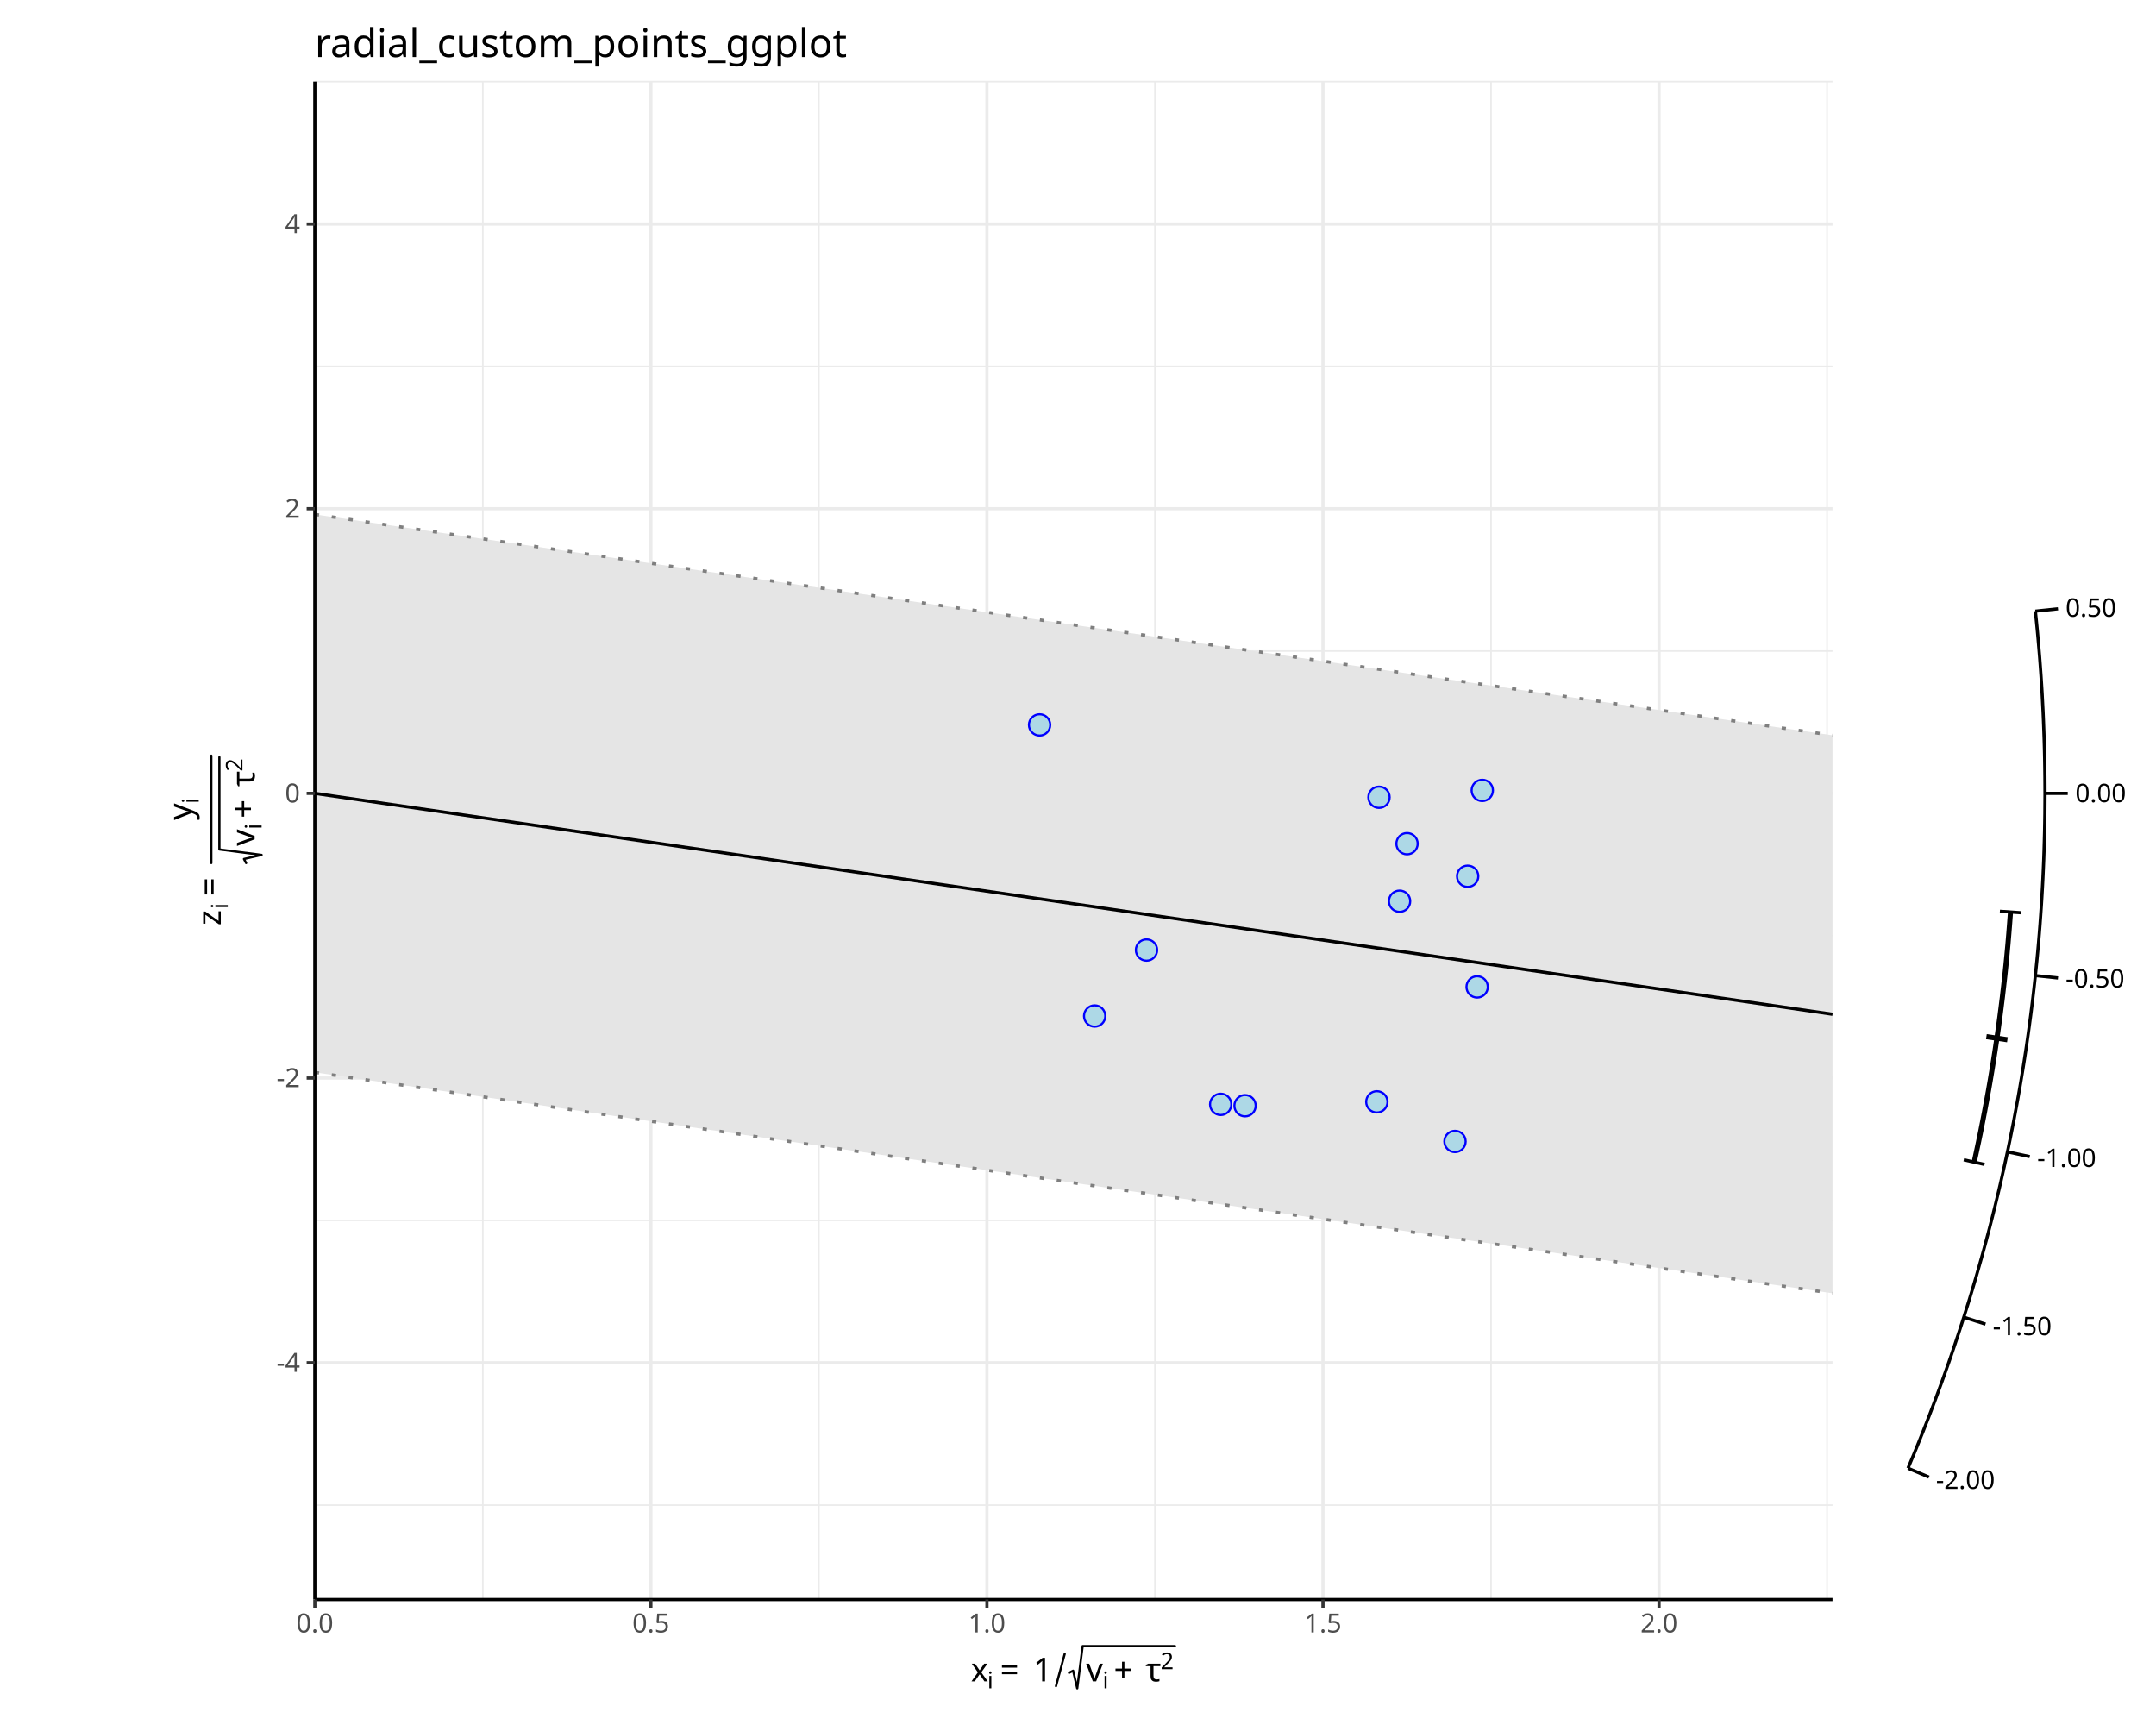
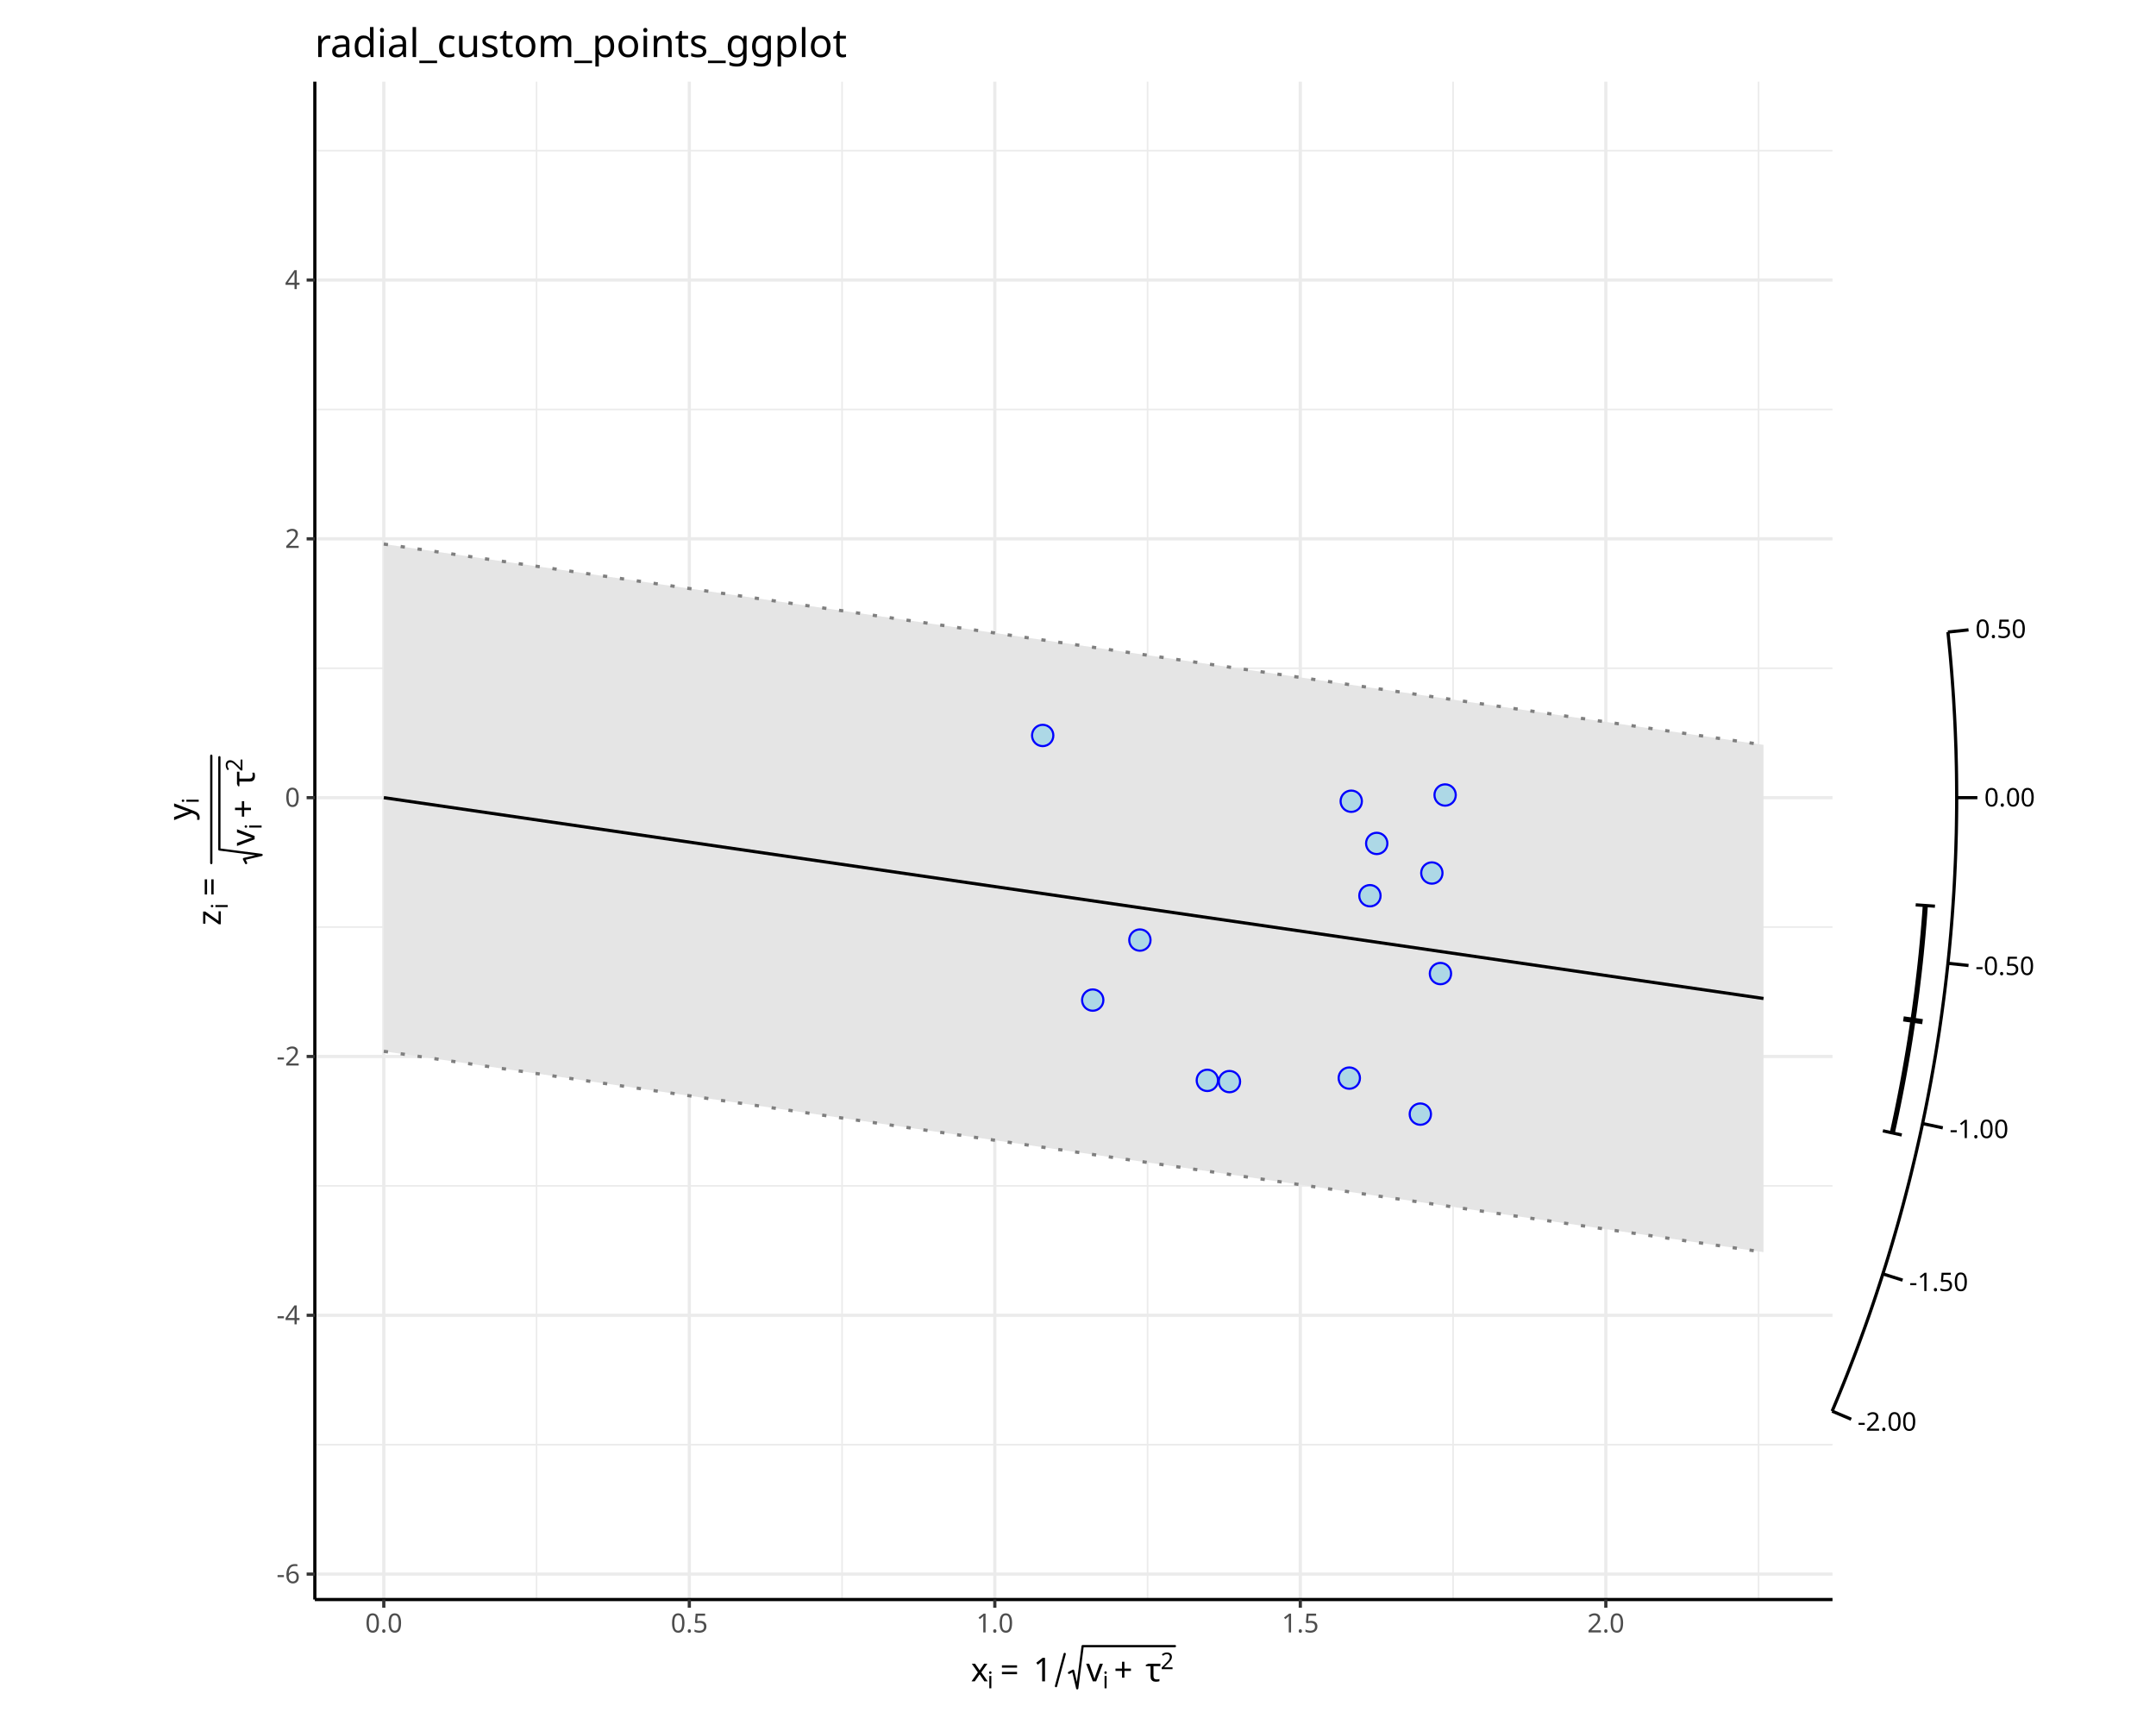
<svg xmlns="http://www.w3.org/2000/svg" class="svglite" data-engine-version="2.0" width="720.00pt" height="576.00pt" viewBox="0 0 720.00 576.00">
  <defs>
    <style type="text/css">
    .svglite line, .svglite polyline, .svglite polygon, .svglite path, .svglite rect, .svglite circle {
      fill: none;
      stroke: #000000;
      stroke-linecap: round;
      stroke-linejoin: round;
      stroke-miterlimit: 10.00;
    }
  </style>
  </defs>
  <rect width="100%" height="100%" style="stroke: none; fill: #FFFFFF;" />
  <defs>
    <clipPath id="cpMC4wMHw3MjAuMDB8MC4wMHw1NzYuMDA=">
      <rect x="0.00" y="0.00" width="720.00" height="576.00" />
    </clipPath>
  </defs>
  <g clip-path="url(#cpMC4wMHw3MjAuMDB8MC4wMHw1NzYuMDA=)">
</g>
  <defs>
    <clipPath id="cpNDguMjV8NjcxLjc1fDAuMDB8NTc2LjAw">
      <rect x="48.25" y="0.00" width="623.49" height="576.00" />
    </clipPath>
  </defs>
  <g clip-path="url(#cpNDguMjV8NjcxLjc1fDAuMDB8NTc2LjAw)">
    <rect x="48.25" y="0.00" width="623.49" height="576.00" style="stroke-width: 1.07; stroke: #FFFFFF; fill: #FFFFFF;" />
  </g>
  <g clip-path="url(#cpMC4wMHw3MjAuMDB8MC4wMHw1NzYuMDA=)">
    <rect x="105.14" y="27.27" width="506.83" height="506.83" style="stroke-width: 1.07; stroke: none; fill: #FFFFFF;" />
-     <polyline points="105.14,502.57 611.97,502.57 " style="stroke-width: 0.53; stroke: #EBEBEB; stroke-linecap: butt;" />
-     <polyline points="105.14,407.51 611.97,407.51 " style="stroke-width: 0.53; stroke: #EBEBEB; stroke-linecap: butt;" />
-     <polyline points="105.14,312.45 611.97,312.45 " style="stroke-width: 0.53; stroke: #EBEBEB; stroke-linecap: butt;" />
-     <polyline points="105.14,217.39 611.97,217.39 " style="stroke-width: 0.53; stroke: #EBEBEB; stroke-linecap: butt;" />
-     <polyline points="105.14,122.33 611.97,122.33 " style="stroke-width: 0.53; stroke: #EBEBEB; stroke-linecap: butt;" />
-     <polyline points="105.14,27.27 611.97,27.27 " style="stroke-width: 0.53; stroke: #EBEBEB; stroke-linecap: butt;" />
-     <polyline points="161.25,534.10 161.25,27.27 " style="stroke-width: 0.53; stroke: #EBEBEB; stroke-linecap: butt;" />
-     <polyline points="273.47,534.10 273.47,27.27 " style="stroke-width: 0.53; stroke: #EBEBEB; stroke-linecap: butt;" />
-     <polyline points="385.70,534.10 385.70,27.27 " style="stroke-width: 0.53; stroke: #EBEBEB; stroke-linecap: butt;" />
-     <polyline points="497.93,534.10 497.93,27.27 " style="stroke-width: 0.53; stroke: #EBEBEB; stroke-linecap: butt;" />
-     <polyline points="610.15,534.10 610.15,27.27 " style="stroke-width: 0.53; stroke: #EBEBEB; stroke-linecap: butt;" />
-     <polyline points="105.14,455.04 611.97,455.04 " style="stroke-width: 1.07; stroke: #EBEBEB; stroke-linecap: butt;" />
-     <polyline points="105.14,359.98 611.97,359.98 " style="stroke-width: 1.07; stroke: #EBEBEB; stroke-linecap: butt;" />
-     <polyline points="105.14,264.92 611.97,264.92 " style="stroke-width: 1.07; stroke: #EBEBEB; stroke-linecap: butt;" />
-     <polyline points="105.14,169.86 611.97,169.86 " style="stroke-width: 1.07; stroke: #EBEBEB; stroke-linecap: butt;" />
-     <polyline points="105.14,74.80 611.97,74.80 " style="stroke-width: 1.07; stroke: #EBEBEB; stroke-linecap: butt;" />
-     <polyline points="105.14,534.10 105.14,27.27 " style="stroke-width: 1.07; stroke: #EBEBEB; stroke-linecap: butt;" />
-     <polyline points="217.36,534.10 217.36,27.27 " style="stroke-width: 1.07; stroke: #EBEBEB; stroke-linecap: butt;" />
-     <polyline points="329.59,534.10 329.59,27.27 " style="stroke-width: 1.07; stroke: #EBEBEB; stroke-linecap: butt;" />
-     <polyline points="441.81,534.10 441.81,27.27 " style="stroke-width: 1.07; stroke: #EBEBEB; stroke-linecap: butt;" />
-     <polyline points="554.04,534.10 554.04,27.27 " style="stroke-width: 1.07; stroke: #EBEBEB; stroke-linecap: butt;" />
-     <polygon points="105.14,171.76 611.97,245.53 611.97,431.84 105.14,358.08 " style="stroke-width: 1.07; stroke: none; stroke-linecap: butt; fill: #E5E5E5;" />
-     <polyline points="105.14,171.76 611.97,245.53 " style="stroke-width: 1.07; stroke: #7F7F7F; stroke-dasharray: 1.42,4.27; stroke-linecap: butt;" />
-     <polyline points="105.14,358.08 611.97,431.84 " style="stroke-width: 1.07; stroke: #7F7F7F; stroke-dasharray: 1.42,4.27; stroke-linecap: butt;" />
-     <polyline points="105.14,264.92 611.97,338.68 " style="stroke-width: 1.07; stroke-linecap: butt;" />
-     <circle cx="382.88" cy="317.23" r="3.56" style="stroke-width: 0.71; stroke: #0000FF; fill: #ADD8E6;" />
-     <circle cx="415.78" cy="369.21" r="3.56" style="stroke-width: 0.71; stroke: #0000FF; fill: #ADD8E6;" />
-     <circle cx="365.56" cy="339.26" r="3.56" style="stroke-width: 0.71; stroke: #0000FF; fill: #ADD8E6;" />
-     <circle cx="485.90" cy="381.15" r="3.56" style="stroke-width: 0.71; stroke: #0000FF; fill: #ADD8E6;" />
-     <circle cx="469.88" cy="281.72" r="3.56" style="stroke-width: 0.71; stroke: #0000FF; fill: #ADD8E6;" />
-     <circle cx="493.29" cy="329.54" r="3.56" style="stroke-width: 0.71; stroke: #0000FF; fill: #ADD8E6;" />
-     <circle cx="407.65" cy="368.76" r="3.56" style="stroke-width: 0.71; stroke: #0000FF; fill: #ADD8E6;" />
-     <circle cx="495.01" cy="263.93" r="3.56" style="stroke-width: 0.71; stroke: #0000FF; fill: #ADD8E6;" />
-     <circle cx="467.39" cy="300.93" r="3.56" style="stroke-width: 0.71; stroke: #0000FF; fill: #ADD8E6;" />
-     <circle cx="459.80" cy="367.92" r="3.56" style="stroke-width: 0.71; stroke: #0000FF; fill: #ADD8E6;" />
-     <circle cx="490.13" cy="292.59" r="3.56" style="stroke-width: 0.71; stroke: #0000FF; fill: #ADD8E6;" />
-     <circle cx="347.17" cy="242.06" r="3.56" style="stroke-width: 0.71; stroke: #0000FF; fill: #ADD8E6;" />
-     <circle cx="460.52" cy="266.22" r="3.56" style="stroke-width: 0.71; stroke: #0000FF; fill: #ADD8E6;" />
-     <polyline points="637.18,490.25 638.19,487.83 639.21,485.40 640.21,482.95 641.20,480.49 642.19,478.02 643.17,475.53 644.15,473.03 645.11,470.51 646.07,467.99 647.01,465.44 647.95,462.89 648.88,460.32 649.80,457.74 650.72,455.14 651.62,452.53 652.51,449.91 653.39,447.28 654.27,444.63 655.13,441.98 655.98,439.30 656.82,436.62 657.66,433.93 658.48,431.22 659.29,428.50 660.09,425.77 660.87,423.02 661.65,420.27 662.42,417.50 663.17,414.72 663.91,411.93 664.64,409.13 665.36,406.32 666.06,403.50 666.75,400.67 667.43,397.83 668.10,394.97 668.75,392.11 669.39,389.24 670.02,386.35 670.64,383.46 671.24,380.56 671.82,377.65 672.40,374.73 672.95,371.80 673.50,368.87 674.03,365.92 674.55,362.97 675.05,360.01 675.54,357.04 676.01,354.06 676.47,351.08 676.91,348.09 677.34,345.09 677.75,342.08 678.15,339.07 678.53,336.06 678.90,333.03 679.25,330.01 679.58,326.97 679.90,323.93 680.21,320.89 680.50,317.84 680.77,314.79 681.03,311.73 681.27,308.67 681.49,305.60 681.70,302.54 681.89,299.46 682.07,296.39 682.23,293.31 682.37,290.23 682.50,287.15 682.61,284.07 682.70,280.98 682.78,277.89 682.84,274.81 682.89,271.72 682.91,268.63 682.93,265.54 682.92,262.45 682.90,259.36 682.86,256.27 682.81,253.18 682.74,250.09 682.65,247.01 682.54,243.92 682.42,240.84 682.29,237.76 682.13,234.68 681.97,231.61 681.78,228.53 681.58,225.46 681.36,222.40 681.13,219.33 680.87,216.27 680.61,213.22 680.33,210.17 680.03,207.12 679.71,204.08 " style="stroke-width: 1.07; stroke-linecap: butt;" />
-     <line x1="637.18" y1="490.25" x2="644.18" y2="493.22" style="stroke-width: 1.07; stroke-linecap: butt;" />
-     <line x1="655.81" y1="439.84" x2="663.06" y2="442.14" style="stroke-width: 1.07; stroke-linecap: butt;" />
-     <line x1="670.39" y1="384.62" x2="677.83" y2="386.20" style="stroke-width: 1.07; stroke-linecap: butt;" />
-     <line x1="679.71" y1="325.76" x2="687.27" y2="326.56" style="stroke-width: 1.07; stroke-linecap: butt;" />
-     <line x1="682.93" y1="264.92" x2="690.53" y2="264.92" style="stroke-width: 1.07; stroke-linecap: butt;" />
-     <line x1="679.71" y1="204.08" x2="687.27" y2="203.28" style="stroke-width: 1.07; stroke-linecap: butt;" />
-     <text x="646.51" y="497.14" style="font-size: 8.54px; font-family: sans;" textLength="19.46px" lengthAdjust="spacingAndGlyphs">-2.00</text>
-     <text x="665.47" y="445.85" style="font-size: 8.54px; font-family: sans;" textLength="19.46px" lengthAdjust="spacingAndGlyphs">-1.50</text>
-     <text x="680.31" y="389.66" style="font-size: 8.54px; font-family: sans;" textLength="19.46px" lengthAdjust="spacingAndGlyphs">-1.00</text>
-     <text x="689.79" y="329.76" style="font-size: 8.54px; font-family: sans;" textLength="19.46px" lengthAdjust="spacingAndGlyphs">-0.50</text>
-     <text x="693.06" y="267.86" style="font-size: 8.54px; font-family: sans;" textLength="16.61px" lengthAdjust="spacingAndGlyphs">0.00</text>
-     <text x="689.79" y="205.95" style="font-size: 8.54px; font-family: sans;" textLength="16.61px" lengthAdjust="spacingAndGlyphs">0.50</text>
-     <polyline points="659.28,388.05 660.01,384.69 660.73,381.32 661.43,377.94 662.10,374.54 662.76,371.14 663.40,367.72 664.03,364.29 664.63,360.84 665.21,357.39 665.77,353.93 666.31,350.45 666.83,346.97 667.33,343.48 667.81,339.97 668.26,336.46 668.70,332.94 669.11,329.42 669.51,325.88 669.88,322.34 670.23,318.79 670.56,315.23 670.86,311.67 671.14,308.11 671.41,304.53 " style="stroke-width: 1.71; stroke-linecap: butt;" />
-     <line x1="655.81" y1="387.28" x2="662.74" y2="388.82" style="stroke-width: 1.07; stroke-linecap: butt;" />
-     <line x1="663.36" y1="346.16" x2="670.38" y2="347.18" style="stroke-width: 1.71; stroke-linecap: butt;" />
-     <line x1="667.87" y1="304.29" x2="674.94" y2="304.78" style="stroke-width: 1.07; stroke-linecap: butt;" />
+     <polyline points="105.14,482.40 611.97,482.40 " style="stroke-width: 0.53; stroke: #EBEBEB; stroke-linecap: butt;" />
+     <polyline points="105.14,395.98 611.97,395.98 " style="stroke-width: 0.53; stroke: #EBEBEB; stroke-linecap: butt;" />
+     <polyline points="105.14,309.56 611.97,309.56 " style="stroke-width: 0.53; stroke: #EBEBEB; stroke-linecap: butt;" />
+     <polyline points="105.14,223.14 611.97,223.14 " style="stroke-width: 0.53; stroke: #EBEBEB; stroke-linecap: butt;" />
+     <polyline points="105.14,136.72 611.97,136.72 " style="stroke-width: 0.53; stroke: #EBEBEB; stroke-linecap: butt;" />
+     <polyline points="105.14,50.30 611.97,50.30 " style="stroke-width: 0.53; stroke: #EBEBEB; stroke-linecap: butt;" />
+     <polyline points="179.18,534.10 179.18,27.27 " style="stroke-width: 0.53; stroke: #EBEBEB; stroke-linecap: butt;" />
+     <polyline points="281.21,534.10 281.21,27.27 " style="stroke-width: 0.53; stroke: #EBEBEB; stroke-linecap: butt;" />
+     <polyline points="383.23,534.10 383.23,27.27 " style="stroke-width: 0.53; stroke: #EBEBEB; stroke-linecap: butt;" />
+     <polyline points="485.26,534.10 485.26,27.27 " style="stroke-width: 0.53; stroke: #EBEBEB; stroke-linecap: butt;" />
+     <polyline points="587.28,534.10 587.28,27.27 " style="stroke-width: 0.53; stroke: #EBEBEB; stroke-linecap: butt;" />
+     <polyline points="105.14,525.61 611.97,525.61 " style="stroke-width: 1.07; stroke: #EBEBEB; stroke-linecap: butt;" />
+     <polyline points="105.14,439.19 611.97,439.19 " style="stroke-width: 1.07; stroke: #EBEBEB; stroke-linecap: butt;" />
+     <polyline points="105.14,352.77 611.97,352.77 " style="stroke-width: 1.07; stroke: #EBEBEB; stroke-linecap: butt;" />
+     <polyline points="105.14,266.35 611.97,266.35 " style="stroke-width: 1.07; stroke: #EBEBEB; stroke-linecap: butt;" />
+     <polyline points="105.14,179.93 611.97,179.93 " style="stroke-width: 1.07; stroke: #EBEBEB; stroke-linecap: butt;" />
+     <polyline points="105.14,93.51 611.97,93.51 " style="stroke-width: 1.07; stroke: #EBEBEB; stroke-linecap: butt;" />
+     <polyline points="128.17,534.10 128.17,27.27 " style="stroke-width: 1.07; stroke: #EBEBEB; stroke-linecap: butt;" />
+     <polyline points="230.20,534.10 230.20,27.27 " style="stroke-width: 1.07; stroke: #EBEBEB; stroke-linecap: butt;" />
+     <polyline points="332.22,534.10 332.22,27.27 " style="stroke-width: 1.07; stroke: #EBEBEB; stroke-linecap: butt;" />
+     <polyline points="434.24,534.10 434.24,27.27 " style="stroke-width: 1.07; stroke: #EBEBEB; stroke-linecap: butt;" />
+     <polyline points="536.27,534.10 536.27,27.27 " style="stroke-width: 1.07; stroke: #EBEBEB; stroke-linecap: butt;" />
+     <polygon points="128.17,181.66 588.93,248.72 588.93,418.10 128.17,351.04 " style="stroke-width: 1.07; stroke: none; stroke-linecap: butt; fill: #E5E5E5;" />
+     <polyline points="128.17,181.66 588.93,248.72 " style="stroke-width: 1.07; stroke: #7F7F7F; stroke-dasharray: 1.42,4.27; stroke-linecap: butt;" />
+     <polyline points="128.17,351.04 588.93,418.10 " style="stroke-width: 1.07; stroke: #7F7F7F; stroke-dasharray: 1.42,4.27; stroke-linecap: butt;" />
+     <polyline points="128.17,266.35 588.93,333.41 " style="stroke-width: 1.07; stroke-linecap: butt;" />
+     <circle cx="380.67" cy="313.90" r="3.56" style="stroke-width: 0.71; stroke: #0000FF; fill: #ADD8E6;" />
+     <circle cx="410.58" cy="361.16" r="3.56" style="stroke-width: 0.71; stroke: #0000FF; fill: #ADD8E6;" />
+     <circle cx="364.92" cy="333.94" r="3.56" style="stroke-width: 0.71; stroke: #0000FF; fill: #ADD8E6;" />
+     <circle cx="474.32" cy="372.02" r="3.56" style="stroke-width: 0.71; stroke: #0000FF; fill: #ADD8E6;" />
+     <circle cx="459.76" cy="281.63" r="3.56" style="stroke-width: 0.71; stroke: #0000FF; fill: #ADD8E6;" />
+     <circle cx="481.04" cy="325.09" r="3.56" style="stroke-width: 0.71; stroke: #0000FF; fill: #ADD8E6;" />
+     <circle cx="403.19" cy="360.75" r="3.56" style="stroke-width: 0.71; stroke: #0000FF; fill: #ADD8E6;" />
+     <circle cx="482.60" cy="265.46" r="3.56" style="stroke-width: 0.71; stroke: #0000FF; fill: #ADD8E6;" />
+     <circle cx="457.49" cy="299.09" r="3.56" style="stroke-width: 0.71; stroke: #0000FF; fill: #ADD8E6;" />
+     <circle cx="450.60" cy="359.99" r="3.56" style="stroke-width: 0.71; stroke: #0000FF; fill: #ADD8E6;" />
+     <circle cx="478.17" cy="291.51" r="3.56" style="stroke-width: 0.71; stroke: #0000FF; fill: #ADD8E6;" />
+     <circle cx="348.21" cy="245.58" r="3.56" style="stroke-width: 0.71; stroke: #0000FF; fill: #ADD8E6;" />
+     <circle cx="451.25" cy="267.54" r="3.56" style="stroke-width: 0.71; stroke: #0000FF; fill: #ADD8E6;" />
+     <polyline points="611.85,471.20 612.77,469.00 613.69,466.79 614.60,464.57 615.51,462.33 616.41,460.08 617.30,457.82 618.18,455.54 619.06,453.26 619.93,450.96 620.79,448.65 621.64,446.32 622.49,443.99 623.33,441.64 624.16,439.28 624.98,436.91 625.79,434.53 626.59,432.14 627.38,429.73 628.17,427.31 628.94,424.88 629.71,422.45 630.47,419.99 631.21,417.53 631.95,415.06 632.67,412.58 633.39,410.08 634.10,407.58 634.79,405.06 635.48,402.54 636.15,400.00 636.81,397.46 637.47,394.90 638.11,392.34 638.73,389.76 639.35,387.18 639.96,384.58 640.55,381.98 641.14,379.37 641.71,376.75 642.26,374.12 642.81,371.48 643.34,368.84 643.86,366.18 644.37,363.52 644.87,360.85 645.35,358.17 645.82,355.49 646.28,352.80 646.72,350.10 647.15,347.39 647.57,344.68 647.97,341.96 648.36,339.23 648.73,336.50 649.09,333.77 649.44,331.02 649.77,328.28 650.09,325.52 650.40,322.76 650.69,320.00 650.97,317.23 651.23,314.46 651.48,311.69 651.71,308.91 651.93,306.12 652.13,303.34 652.32,300.55 652.50,297.76 652.66,294.96 652.80,292.16 652.93,289.36 653.05,286.56 653.15,283.76 653.23,280.95 653.31,278.15 653.36,275.34 653.40,272.53 653.43,269.72 653.44,266.91 653.43,264.11 653.41,261.30 653.38,258.49 653.33,255.68 653.26,252.87 653.19,250.07 653.09,247.27 652.98,244.46 652.86,241.66 652.72,238.86 652.56,236.07 652.40,233.27 652.21,230.48 652.01,227.70 651.80,224.91 651.57,222.13 651.33,219.35 651.07,216.58 650.80,213.81 650.52,211.05 " style="stroke-width: 1.07; stroke-linecap: butt;" />
+     <line x1="611.85" y1="471.20" x2="618.21" y2="473.90" style="stroke-width: 1.07; stroke-linecap: butt;" />
+     <line x1="628.79" y1="425.37" x2="635.38" y2="427.46" style="stroke-width: 1.07; stroke-linecap: butt;" />
+     <line x1="642.04" y1="375.17" x2="648.80" y2="376.60" style="stroke-width: 1.07; stroke-linecap: butt;" />
+     <line x1="650.52" y1="321.66" x2="657.39" y2="322.39" style="stroke-width: 1.07; stroke-linecap: butt;" />
+     <line x1="653.44" y1="266.35" x2="660.35" y2="266.35" style="stroke-width: 1.07; stroke-linecap: butt;" />
+     <line x1="650.52" y1="211.05" x2="657.39" y2="210.32" style="stroke-width: 1.07; stroke-linecap: butt;" />
+     <text x="620.33" y="477.73" style="font-size: 8.54px; font-family: sans;" textLength="19.46px" lengthAdjust="spacingAndGlyphs">-2.00</text>
+     <text x="637.57" y="431.10" style="font-size: 8.54px; font-family: sans;" textLength="19.46px" lengthAdjust="spacingAndGlyphs">-1.50</text>
+     <text x="651.06" y="380.02" style="font-size: 8.54px; font-family: sans;" textLength="19.46px" lengthAdjust="spacingAndGlyphs">-1.00</text>
+     <text x="659.68" y="325.57" style="font-size: 8.54px; font-family: sans;" textLength="19.46px" lengthAdjust="spacingAndGlyphs">-0.50</text>
+     <text x="662.65" y="269.29" style="font-size: 8.54px; font-family: sans;" textLength="16.61px" lengthAdjust="spacingAndGlyphs">0.00</text>
+     <text x="659.68" y="213.01" style="font-size: 8.54px; font-family: sans;" textLength="16.61px" lengthAdjust="spacingAndGlyphs">0.50</text>
+     <polyline points="631.94,378.29 632.61,375.23 633.26,372.17 633.89,369.10 634.51,366.01 635.11,362.91 635.69,359.80 636.25,356.69 636.80,353.56 637.33,350.42 637.84,347.27 638.33,344.11 638.80,340.94 639.26,337.77 639.69,334.58 640.11,331.39 640.50,328.19 640.88,324.99 641.24,321.77 641.58,318.55 641.89,315.33 642.19,312.09 642.47,308.86 642.73,305.61 642.96,302.37 " style="stroke-width: 1.71; stroke-linecap: butt;" />
+     <line x1="628.79" y1="377.59" x2="635.09" y2="378.99" style="stroke-width: 1.07; stroke-linecap: butt;" />
+     <line x1="635.65" y1="340.21" x2="642.03" y2="341.14" style="stroke-width: 1.71; stroke-linecap: butt;" />
+     <line x1="639.75" y1="302.14" x2="646.18" y2="302.59" style="stroke-width: 1.07; stroke-linecap: butt;" />
    <polyline points="105.14,534.10 105.14,27.27 " style="stroke-width: 1.07; stroke-linecap: butt;" />
-     <text x="100.20" y="458.07" text-anchor="end" style="font-size: 8.80px; fill: #4D4D4D; font-family: sans;" textLength="7.82px" lengthAdjust="spacingAndGlyphs">-4</text>
-     <text x="100.20" y="363.01" text-anchor="end" style="font-size: 8.80px; fill: #4D4D4D; font-family: sans;" textLength="7.82px" lengthAdjust="spacingAndGlyphs">-2</text>
-     <text x="100.20" y="267.95" text-anchor="end" style="font-size: 8.80px; fill: #4D4D4D; font-family: sans;" textLength="4.89px" lengthAdjust="spacingAndGlyphs">0</text>
-     <text x="100.20" y="172.89" text-anchor="end" style="font-size: 8.80px; fill: #4D4D4D; font-family: sans;" textLength="4.89px" lengthAdjust="spacingAndGlyphs">2</text>
-     <text x="100.20" y="77.83" text-anchor="end" style="font-size: 8.80px; fill: #4D4D4D; font-family: sans;" textLength="4.89px" lengthAdjust="spacingAndGlyphs">4</text>
-     <polyline points="102.40,455.04 105.14,455.04 " style="stroke-width: 1.07; stroke: #333333; stroke-linecap: butt;" />
-     <polyline points="102.40,359.98 105.14,359.98 " style="stroke-width: 1.07; stroke: #333333; stroke-linecap: butt;" />
-     <polyline points="102.40,264.92 105.14,264.92 " style="stroke-width: 1.07; stroke: #333333; stroke-linecap: butt;" />
-     <polyline points="102.40,169.86 105.14,169.86 " style="stroke-width: 1.07; stroke: #333333; stroke-linecap: butt;" />
-     <polyline points="102.40,74.80 105.14,74.80 " style="stroke-width: 1.07; stroke: #333333; stroke-linecap: butt;" />
+     <text x="100.20" y="528.64" text-anchor="end" style="font-size: 8.80px; fill: #4D4D4D; font-family: sans;" textLength="7.82px" lengthAdjust="spacingAndGlyphs">-6</text>
+     <text x="100.20" y="442.22" text-anchor="end" style="font-size: 8.80px; fill: #4D4D4D; font-family: sans;" textLength="7.82px" lengthAdjust="spacingAndGlyphs">-4</text>
+     <text x="100.20" y="355.80" text-anchor="end" style="font-size: 8.80px; fill: #4D4D4D; font-family: sans;" textLength="7.82px" lengthAdjust="spacingAndGlyphs">-2</text>
+     <text x="100.20" y="269.38" text-anchor="end" style="font-size: 8.80px; fill: #4D4D4D; font-family: sans;" textLength="4.89px" lengthAdjust="spacingAndGlyphs">0</text>
+     <text x="100.20" y="182.96" text-anchor="end" style="font-size: 8.80px; fill: #4D4D4D; font-family: sans;" textLength="4.89px" lengthAdjust="spacingAndGlyphs">2</text>
+     <text x="100.20" y="96.54" text-anchor="end" style="font-size: 8.80px; fill: #4D4D4D; font-family: sans;" textLength="4.89px" lengthAdjust="spacingAndGlyphs">4</text>
+     <polyline points="102.40,525.61 105.14,525.61 " style="stroke-width: 1.07; stroke: #333333; stroke-linecap: butt;" />
+     <polyline points="102.40,439.19 105.14,439.19 " style="stroke-width: 1.07; stroke: #333333; stroke-linecap: butt;" />
+     <polyline points="102.40,352.77 105.14,352.77 " style="stroke-width: 1.07; stroke: #333333; stroke-linecap: butt;" />
+     <polyline points="102.40,266.35 105.14,266.35 " style="stroke-width: 1.07; stroke: #333333; stroke-linecap: butt;" />
+     <polyline points="102.40,179.93 105.14,179.93 " style="stroke-width: 1.07; stroke: #333333; stroke-linecap: butt;" />
+     <polyline points="102.40,93.51 105.14,93.51 " style="stroke-width: 1.07; stroke: #333333; stroke-linecap: butt;" />
    <polyline points="105.14,534.10 611.97,534.10 " style="stroke-width: 1.07; stroke-linecap: butt;" />
-     <polyline points="105.14,536.84 105.14,534.10 " style="stroke-width: 1.07; stroke: #333333; stroke-linecap: butt;" />
-     <polyline points="217.36,536.84 217.36,534.10 " style="stroke-width: 1.07; stroke: #333333; stroke-linecap: butt;" />
-     <polyline points="329.59,536.84 329.59,534.10 " style="stroke-width: 1.07; stroke: #333333; stroke-linecap: butt;" />
-     <polyline points="441.81,536.84 441.81,534.10 " style="stroke-width: 1.07; stroke: #333333; stroke-linecap: butt;" />
-     <polyline points="554.04,536.84 554.04,534.10 " style="stroke-width: 1.07; stroke: #333333; stroke-linecap: butt;" />
-     <text x="105.14" y="545.09" text-anchor="middle" style="font-size: 8.80px; fill: #4D4D4D; font-family: sans;" textLength="12.23px" lengthAdjust="spacingAndGlyphs">0.0</text>
-     <text x="217.36" y="545.09" text-anchor="middle" style="font-size: 8.80px; fill: #4D4D4D; font-family: sans;" textLength="12.23px" lengthAdjust="spacingAndGlyphs">0.5</text>
-     <text x="329.59" y="545.09" text-anchor="middle" style="font-size: 8.80px; fill: #4D4D4D; font-family: sans;" textLength="12.23px" lengthAdjust="spacingAndGlyphs">1.0</text>
-     <text x="441.81" y="545.09" text-anchor="middle" style="font-size: 8.80px; fill: #4D4D4D; font-family: sans;" textLength="12.23px" lengthAdjust="spacingAndGlyphs">1.5</text>
-     <text x="554.04" y="545.09" text-anchor="middle" style="font-size: 8.80px; fill: #4D4D4D; font-family: sans;" textLength="12.23px" lengthAdjust="spacingAndGlyphs">2.0</text>
+     <polyline points="128.17,536.84 128.17,534.10 " style="stroke-width: 1.07; stroke: #333333; stroke-linecap: butt;" />
+     <polyline points="230.20,536.84 230.20,534.10 " style="stroke-width: 1.07; stroke: #333333; stroke-linecap: butt;" />
+     <polyline points="332.22,536.84 332.22,534.10 " style="stroke-width: 1.07; stroke: #333333; stroke-linecap: butt;" />
+     <polyline points="434.24,536.84 434.24,534.10 " style="stroke-width: 1.07; stroke: #333333; stroke-linecap: butt;" />
+     <polyline points="536.27,536.84 536.27,534.10 " style="stroke-width: 1.07; stroke: #333333; stroke-linecap: butt;" />
+     <text x="128.17" y="545.09" text-anchor="middle" style="font-size: 8.80px; fill: #4D4D4D; font-family: sans;" textLength="12.23px" lengthAdjust="spacingAndGlyphs">0.0</text>
+     <text x="230.20" y="545.09" text-anchor="middle" style="font-size: 8.80px; fill: #4D4D4D; font-family: sans;" textLength="12.23px" lengthAdjust="spacingAndGlyphs">0.5</text>
+     <text x="332.22" y="545.09" text-anchor="middle" style="font-size: 8.80px; fill: #4D4D4D; font-family: sans;" textLength="12.23px" lengthAdjust="spacingAndGlyphs">1.0</text>
+     <text x="434.24" y="545.09" text-anchor="middle" style="font-size: 8.80px; fill: #4D4D4D; font-family: sans;" textLength="12.23px" lengthAdjust="spacingAndGlyphs">1.5</text>
+     <text x="536.27" y="545.09" text-anchor="middle" style="font-size: 8.80px; fill: #4D4D4D; font-family: sans;" textLength="12.23px" lengthAdjust="spacingAndGlyphs">2.0</text>
    <text x="324.23" y="561.43" style="font-size: 11.00px; font-family: sans;" textLength="5.50px" lengthAdjust="spacingAndGlyphs">x</text>
    <text x="329.73" y="563.75" style="font-size: 7.70px; font-family: sans;" textLength="1.71px" lengthAdjust="spacingAndGlyphs">i</text>
    <text x="333.99" y="561.43" style="font-size: 11.00px; font-family: sans;" textLength="8.54px" lengthAdjust="spacingAndGlyphs">=</text>
    <text x="345.08" y="561.43" style="font-size: 11.00px; font-family: sans;" textLength="6.12px" lengthAdjust="spacingAndGlyphs">1</text>
    <polyline points="352.65,563.02 355.56,552.27 " style="stroke-width: 0.75;" />
    <polyline points="357.01,558.58 358.37,557.87 359.74,563.75 361.55,549.66 392.37,549.66 " style="stroke-width: 0.75;" />
    <text x="362.72" y="561.43" style="font-size: 11.00px; font-family: sans;" textLength="5.50px" lengthAdjust="spacingAndGlyphs">v</text>
    <text x="368.22" y="563.75" style="font-size: 7.70px; font-family: sans;" textLength="1.71px" lengthAdjust="spacingAndGlyphs">i</text>
    <text x="371.97" y="561.43" style="font-size: 11.00px; font-family: sans;" textLength="8.54px" lengthAdjust="spacingAndGlyphs">+</text>
    <text x="382.54" y="561.43" style="font-size: 11.00px; font-family: sans;" textLength="5.03px" lengthAdjust="spacingAndGlyphs">τ</text>
    <text x="387.57" y="557.36" style="font-size: 7.70px; font-family: sans;" textLength="4.28px" lengthAdjust="spacingAndGlyphs">2</text>
    <text transform="translate(73.73,309.04) rotate(-90)" style="font-size: 11.00px; font-family: sans;" textLength="5.50px" lengthAdjust="spacingAndGlyphs">z</text>
    <text transform="translate(76.06,303.54) rotate(-90)" style="font-size: 7.70px; font-family: sans;" textLength="1.71px" lengthAdjust="spacingAndGlyphs">i</text>
    <text transform="translate(73.73,299.28) rotate(-90)" style="font-size: 11.00px; font-family: sans;" textLength="8.54px" lengthAdjust="spacingAndGlyphs">=</text>
    <text transform="translate(64.03,273.87) rotate(-90)" style="font-size: 11.00px; font-family: sans;" textLength="5.50px" lengthAdjust="spacingAndGlyphs">y</text>
    <text transform="translate(66.36,268.36) rotate(-90)" style="font-size: 7.70px; font-family: sans;" textLength="1.71px" lengthAdjust="spacingAndGlyphs">i</text>
    <polyline points="82.18,288.19 81.47,286.83 87.36,285.47 73.26,283.65 73.26,252.84 " style="stroke-width: 0.75;" />
    <text transform="translate(85.03,282.49) rotate(-90)" style="font-size: 11.00px; font-family: sans;" textLength="5.50px" lengthAdjust="spacingAndGlyphs">v</text>
    <text transform="translate(87.36,276.98) rotate(-90)" style="font-size: 7.70px; font-family: sans;" textLength="1.71px" lengthAdjust="spacingAndGlyphs">i</text>
    <text transform="translate(85.03,273.24) rotate(-90)" style="font-size: 11.00px; font-family: sans;" textLength="8.54px" lengthAdjust="spacingAndGlyphs">+</text>
    <text transform="translate(85.03,262.66) rotate(-90)" style="font-size: 11.00px; font-family: sans;" textLength="5.03px" lengthAdjust="spacingAndGlyphs">τ</text>
    <text transform="translate(80.96,257.63) rotate(-90)" style="font-size: 7.70px; font-family: sans;" textLength="4.28px" lengthAdjust="spacingAndGlyphs">2</text>
    <polyline points="70.56,288.19 70.56,252.33 " style="stroke-width: 0.75;" />
    <text x="105.14" y="19.05" style="font-size: 13.20px; font-family: sans;" textLength="168.06px" lengthAdjust="spacingAndGlyphs">radial_custom_points_ggplot</text>
  </g>
</svg>
